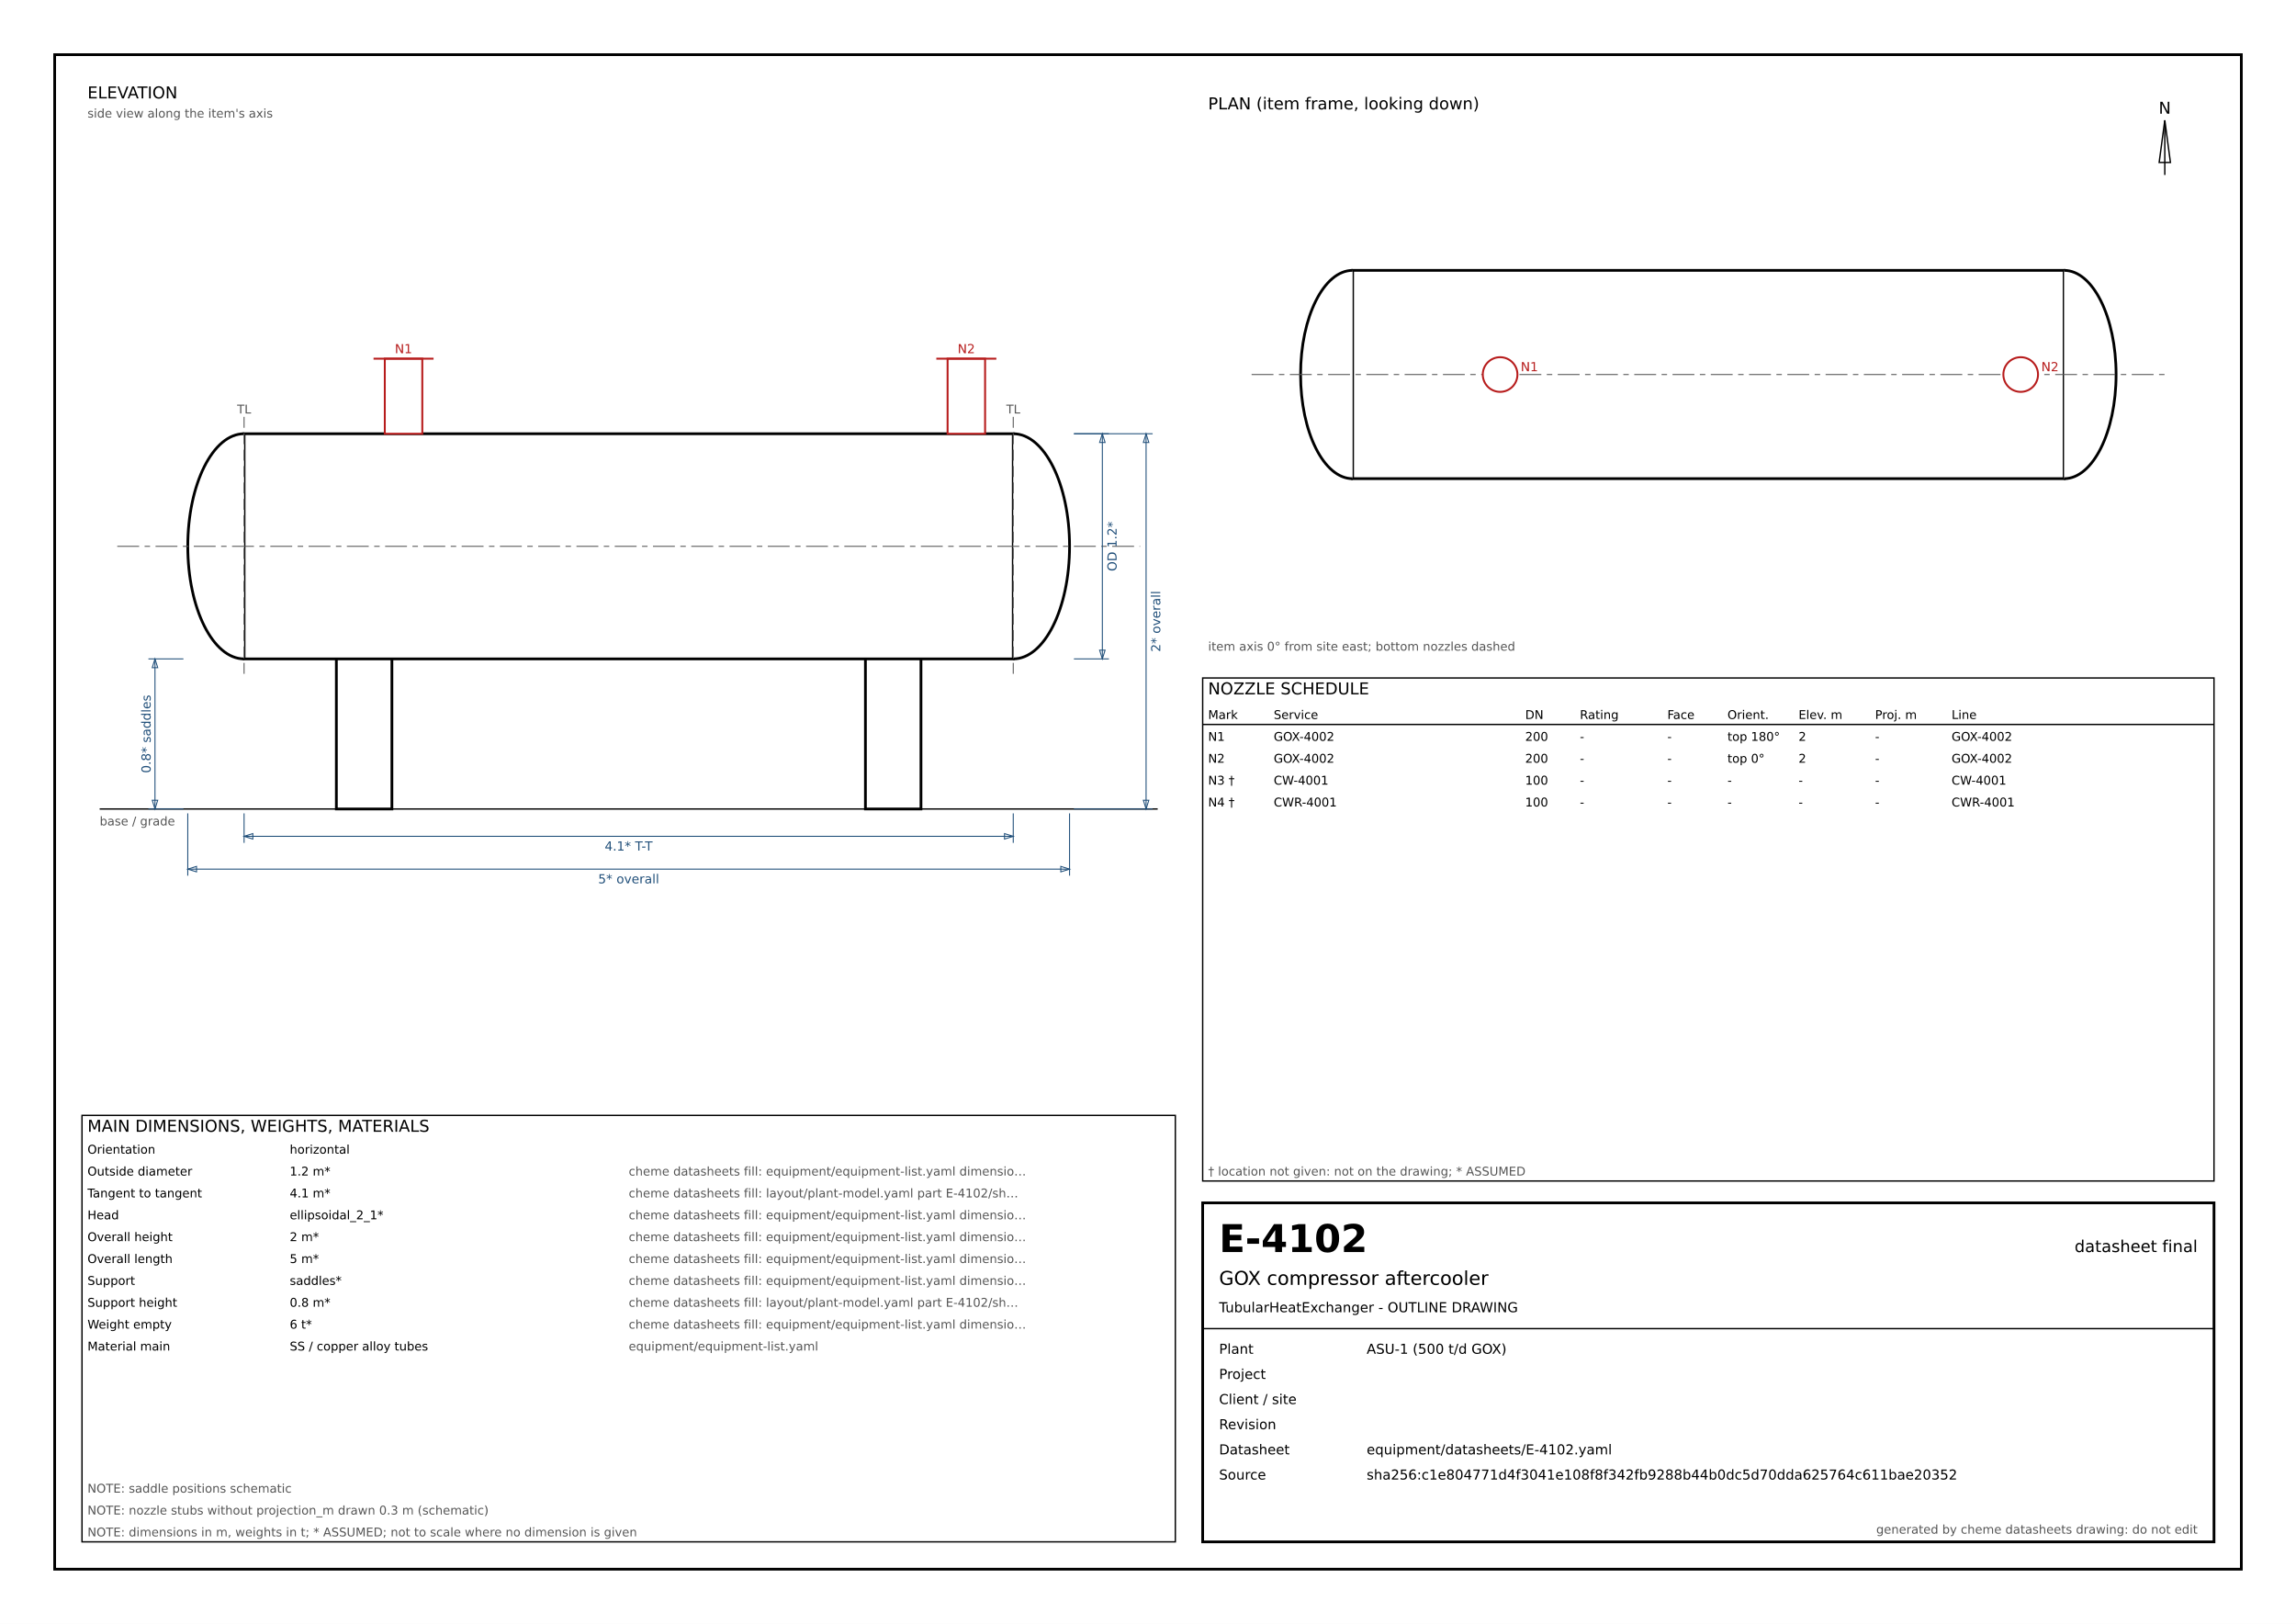
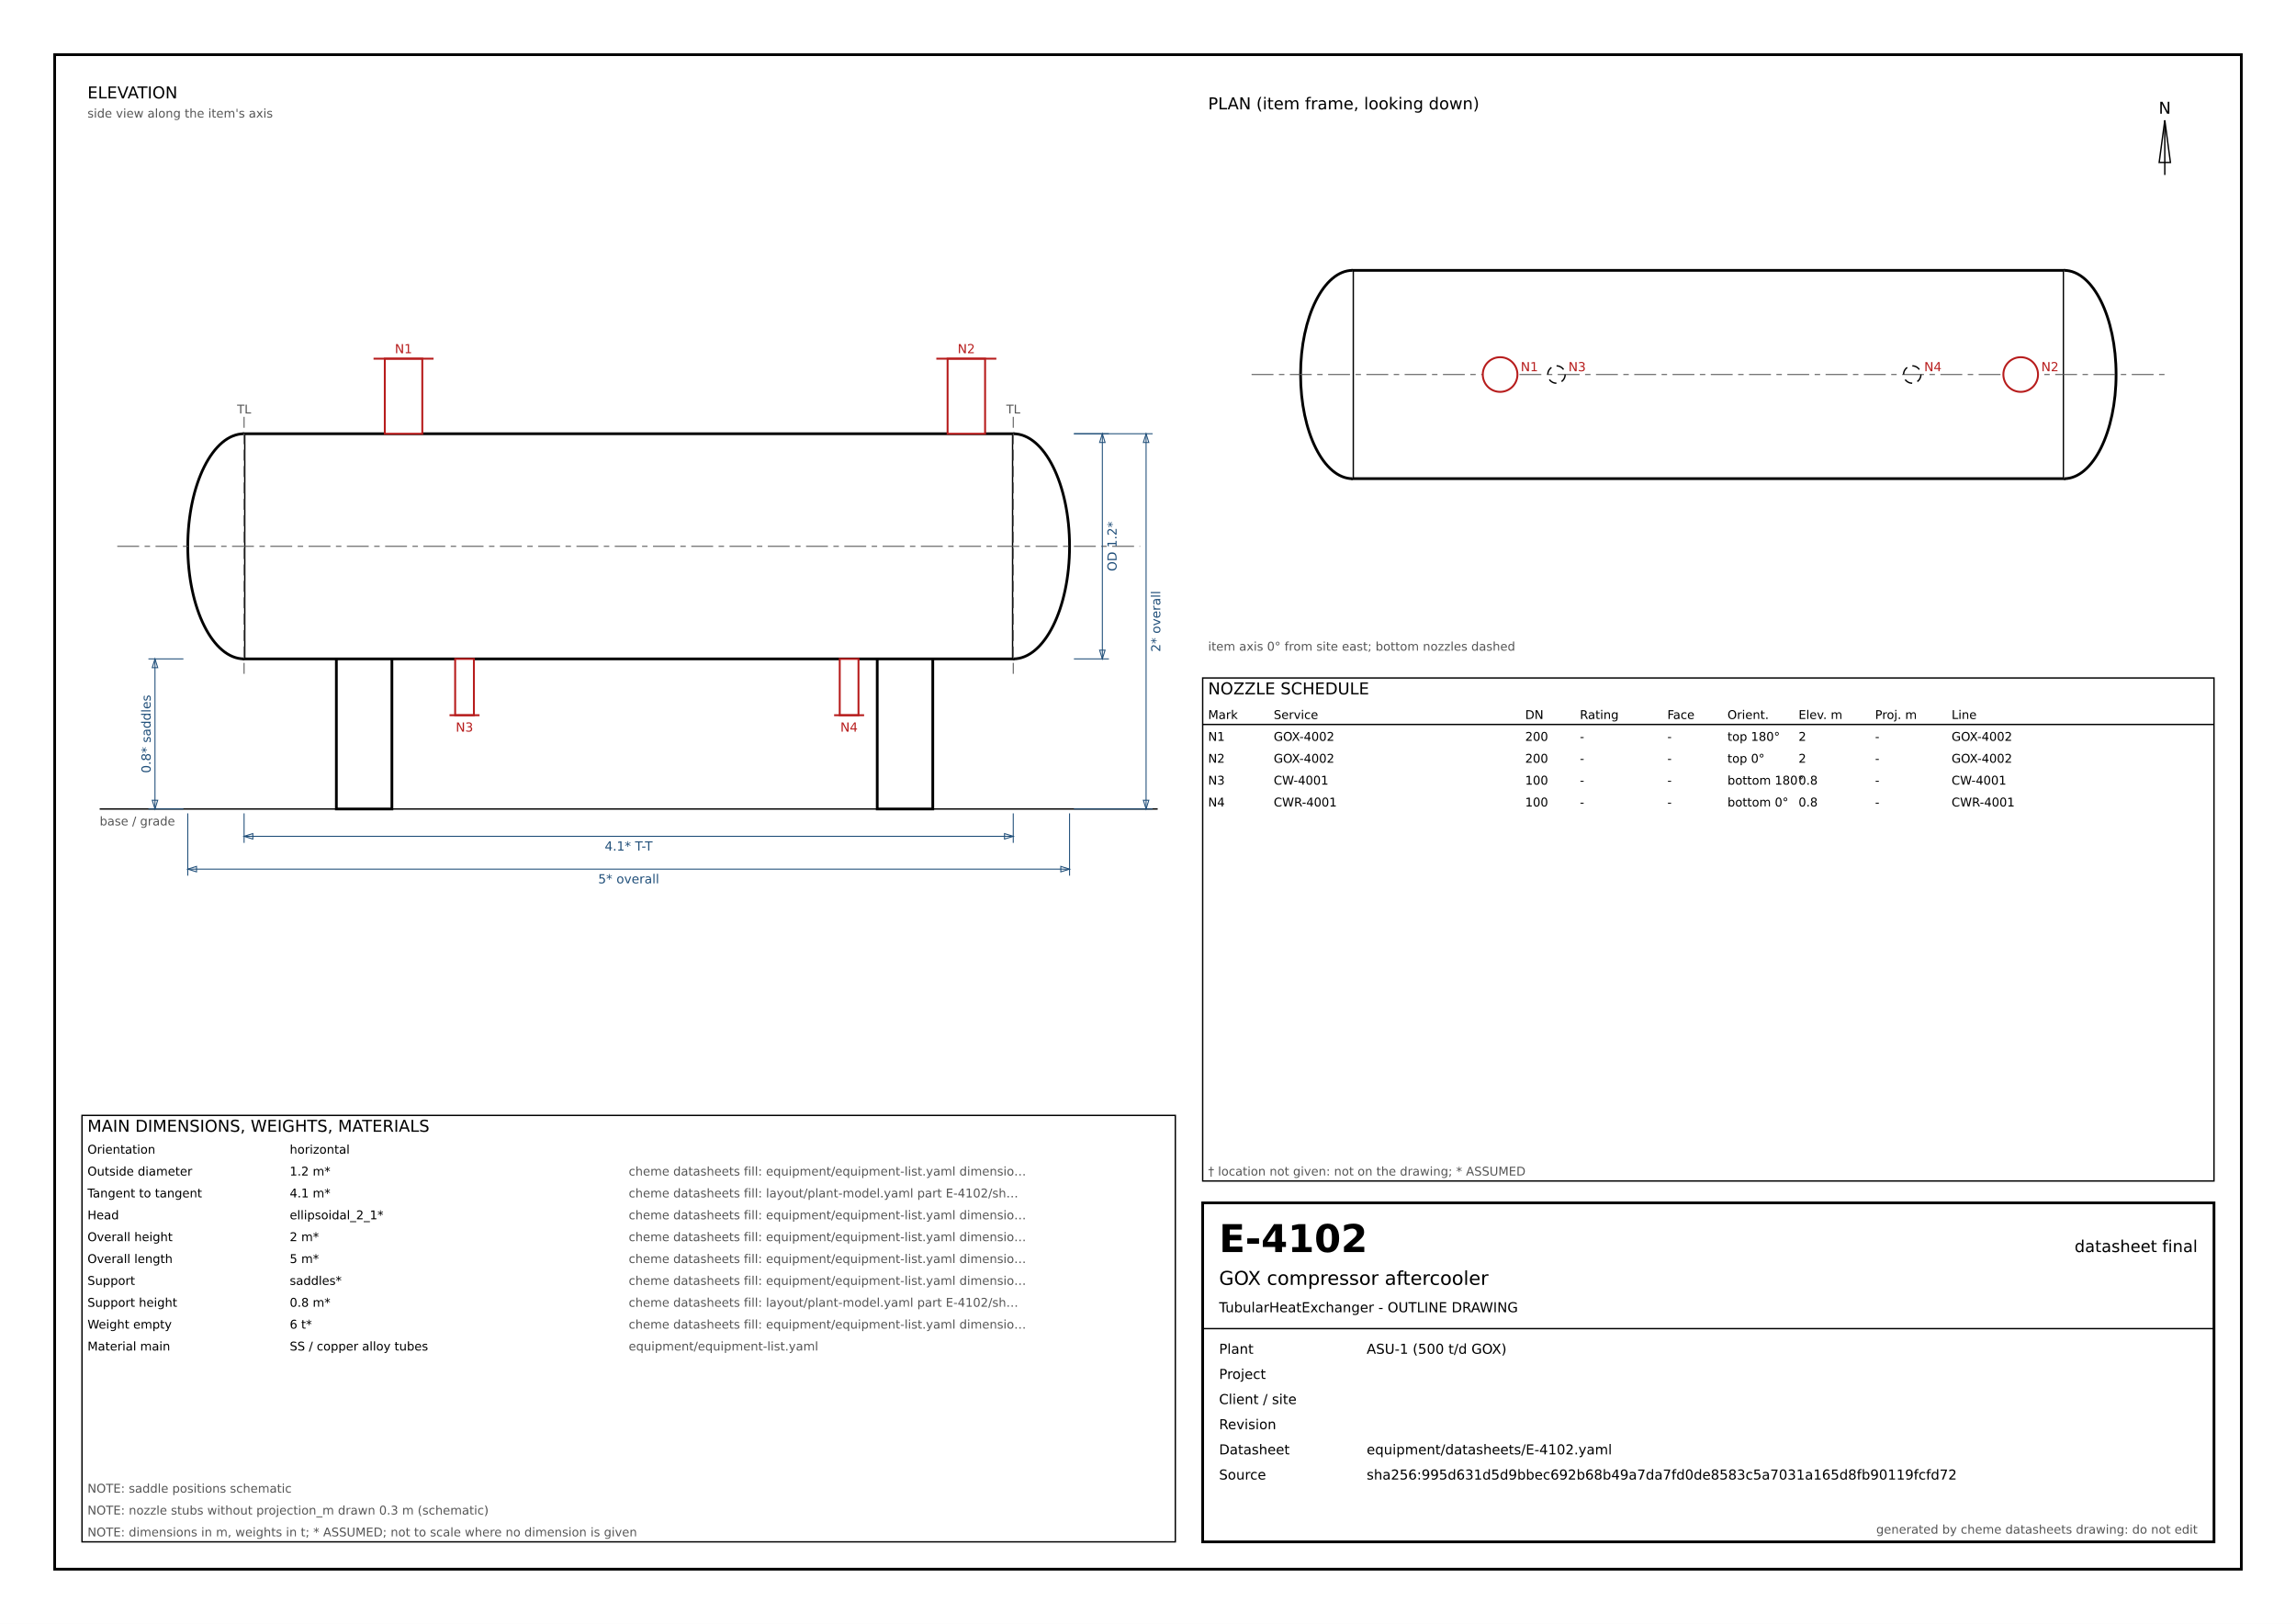
<svg xmlns="http://www.w3.org/2000/svg" width="420mm" height="297mm" viewBox="0 0 420 297">
  <style>
.frame{fill:none;stroke:#000;stroke-width:0.5}
.thin{fill:none;stroke:#000;stroke-width:0.25}
.outline{fill:#fff;stroke:#000;stroke-width:0.5}
.hidden{fill:none;stroke:#000;stroke-width:0.25;stroke-dasharray:1.5 1}
.centre{fill:none;stroke:#555;stroke-width:0.18;stroke-dasharray:4 1 1 1}
.tl{fill:none;stroke:#555;stroke-width:0.18;stroke-dasharray:2 1}
.dim{fill:none;stroke:#1f4e79;stroke-width:0.18}
.nozzle{fill:#fff;stroke:#b71c1c;stroke-width:0.35}
.section{fill:none;stroke:#2e7d32;stroke-width:0.25;stroke-dasharray:2 1}
text{font-family:'DejaVu Sans',Arial,Helvetica,sans-serif;fill:#000}
.t2{font-size:2.2px}.t25{font-size:2.5px}.t3{font-size:3px}.t35{font-size:3.5px}
.t5{font-size:5px;font-weight:bold}.t7{font-size:7px;font-weight:bold}
.dimt{font-size:2.3px;fill:#1f4e79}.nt{font-size:2.3px;fill:#b71c1c}
.note{font-size:2.2px;fill:#555}
.draft{font-size:40px;font-weight:bold;fill:#c62828;fill-opacity:0.12}
</style>
  <rect x="0" y="0" width="420" height="297" fill="#fff" />
  <rect x="10" y="10" width="400" height="277" class="frame" />
  <text x="16" y="18" class="t3" text-anchor="start">ELEVATION</text>
  <rect x="61.53" y="114.33" width="10.16" height="33.63" class="outline" />
-   <rect x="158.31" y="114.33" width="10.16" height="33.63" class="outline" />
+   <rect x="160.47" y="114.33" width="10.16" height="33.63" class="outline" />
  <rect x="44.65" y="79.33" width="140.7" height="41.18" class="outline" />
  <path d="M44.65,79.33 A10.3,20.59 0 0 0 44.65,120.51" class="outline" />
  <path d="M185.35,79.33 A10.3,20.59 0 0 1 185.35,120.51" class="outline" />
  <line x1="44.65" y1="76.24" x2="44.65" y2="123.6" class="tl" />
  <text x="44.65" y="75.62" class="note" text-anchor="middle">TL</text>
  <line x1="185.35" y1="76.24" x2="185.35" y2="123.6" class="tl" />
  <text x="185.35" y="75.62" class="note" text-anchor="middle">TL</text>
  <line x1="21.45" y1="99.92" x2="208.55" y2="99.92" class="centre" />
  <line x1="18.23" y1="147.96" x2="211.77" y2="147.96" class="thin" />
  <text x="18.23" y="150.96" class="note" text-anchor="start">base / grade</text>
  <line x1="34.35" y1="148.76" x2="34.35" y2="160.16" class="dim" />
  <line x1="195.65" y1="148.76" x2="195.65" y2="160.16" class="dim" />
  <line x1="34.35" y1="158.96" x2="195.65" y2="158.96" class="dim" />
  <path d="M34.35,158.96 l1.6,0.5 l0,-1 z" class="dim" />
  <path d="M195.65,158.96 l-1.6,0.5 l0,-1 z" class="dim" />
  <text x="115" y="161.56" class="dimt" text-anchor="middle">5* overall</text>
  <line x1="44.65" y1="148.76" x2="44.65" y2="154.16" class="dim" />
  <line x1="185.35" y1="148.76" x2="185.35" y2="154.16" class="dim" />
  <line x1="44.65" y1="152.96" x2="185.35" y2="152.96" class="dim" />
  <path d="M44.65,152.96 l1.6,0.5 l0,-1 z" class="dim" />
  <path d="M185.35,152.96 l-1.6,0.5 l0,-1 z" class="dim" />
  <text x="115" y="155.56" class="dimt" text-anchor="middle">4.1* T-T</text>
  <line x1="196.45" y1="120.51" x2="202.85" y2="120.51" class="dim" />
  <line x1="196.45" y1="79.33" x2="202.85" y2="79.33" class="dim" />
  <line x1="201.65" y1="120.51" x2="201.65" y2="79.33" class="dim" />
  <path d="M201.65,120.51 l0.5,-1.6 l-1,0 z" class="dim" />
  <path d="M201.65,79.33 l0.5,1.6 l-1,0 z" class="dim" />
  <text x="204.25" y="99.92" class="dimt" text-anchor="middle" transform="rotate(-90 204.25 99.92)">OD 1.2*</text>
  <line x1="196.45" y1="147.96" x2="210.85" y2="147.96" class="dim" />
  <line x1="196.45" y1="79.33" x2="210.85" y2="79.33" class="dim" />
  <line x1="209.65" y1="147.96" x2="209.65" y2="79.33" class="dim" />
  <path d="M209.65,147.96 l0.5,-1.6 l-1,0 z" class="dim" />
  <path d="M209.65,79.33 l0.5,1.6 l-1,0 z" class="dim" />
  <text x="212.25" y="113.65" class="dimt" text-anchor="middle" transform="rotate(-90 212.25 113.65)">2* overall</text>
  <line x1="33.55" y1="147.96" x2="27.15" y2="147.96" class="dim" />
  <line x1="33.55" y1="120.51" x2="27.15" y2="120.51" class="dim" />
  <line x1="28.35" y1="147.96" x2="28.35" y2="120.51" class="dim" />
  <path d="M28.35,147.96 l0.5,-1.6 l-1,0 z" class="dim" />
  <path d="M28.35,120.51 l0.5,1.6 l-1,0 z" class="dim" />
  <text x="27.55" y="134.24" class="dimt" text-anchor="middle" transform="rotate(-90 27.55 134.24)">0.8* saddles</text>
  <rect x="70.39" y="65.6" width="6.86" height="13.73" class="nozzle" />
  <line x1="68.33" y1="65.6" x2="79.31" y2="65.6" class="nozzle" />
  <rect x="173.34" y="65.6" width="6.86" height="13.73" class="nozzle" />
  <line x1="171.28" y1="65.6" x2="182.26" y2="65.6" class="nozzle" />
+   <rect x="83.26" y="120.51" width="3.43" height="10.3" class="nozzle" />
+   <line x1="82.23" y1="130.81" x2="87.72" y2="130.81" class="nozzle" />
+   <rect x="153.61" y="120.51" width="3.43" height="10.3" class="nozzle" />
+   <line x1="152.58" y1="130.81" x2="158.07" y2="130.81" class="nozzle" />
  <text x="73.82" y="64.6" class="nt" text-anchor="middle">N1</text>
  <text x="176.77" y="64.6" class="nt" text-anchor="middle">N2</text>
+   <text x="84.97" y="133.81" class="nt" text-anchor="middle">N3</text>
+   <text x="155.32" y="133.81" class="nt" text-anchor="middle">N4</text>
  <rect x="247.43" y="49.45" width="130.15" height="38.09" class="outline" />
  <path d="M247.43,49.45 A9.52,19.05 0 0 0 247.43,87.55" class="outline" />
  <path d="M377.57,49.45 A9.52,19.05 0 0 1 377.57,87.55" class="outline" />
  <line x1="228.95" y1="68.5" x2="396.05" y2="68.5" class="centre" />
  <circle cx="274.41" cy="68.5" r="3.17" class="nozzle" />
  <circle cx="369.64" cy="68.5" r="3.17" class="nozzle" />
+   <circle cx="284.72" cy="68.5" r="1.59" class="hidden" />
+   <circle cx="349.8" cy="68.5" r="1.59" class="hidden" />
  <text x="278.18" y="67.9" class="nt" text-anchor="start">N1</text>
  <text x="373.41" y="67.9" class="nt" text-anchor="start">N2</text>
+   <text x="286.91" y="67.9" class="nt" text-anchor="start">N3</text>
+   <text x="351.99" y="67.9" class="nt" text-anchor="start">N4</text>
  <line x1="396" y1="32" x2="396" y2="22" class="thin" />
  <path d="M396,22 L394.97,29.71 L397.03,29.71 z" class="thin" />
  <text x="396" y="20.8" class="t3" text-anchor="middle">N</text>
  <text x="221" y="20" class="t3" text-anchor="start">PLAN (item frame, looking down)</text>
  <text x="221" y="119" class="note" text-anchor="start">item axis 0° from site east; bottom nozzles dashed</text>
  <text x="16" y="21.5" class="note" text-anchor="start">side view along the item's axis</text>
  <text x="221" y="127" class="t3" text-anchor="start">NOZZLE SCHEDULE</text>
  <text x="221" y="131.5" class="t2" text-anchor="start">Mark</text>
  <text x="233" y="131.5" class="t2" text-anchor="start">Service</text>
  <text x="279" y="131.5" class="t2" text-anchor="start">DN</text>
  <text x="289" y="131.5" class="t2" text-anchor="start">Rating</text>
  <text x="305" y="131.5" class="t2" text-anchor="start">Face</text>
  <text x="316" y="131.5" class="t2" text-anchor="start">Orient.</text>
  <text x="329" y="131.5" class="t2" text-anchor="start">Elev. m</text>
  <text x="343" y="131.5" class="t2" text-anchor="start">Proj. m</text>
  <text x="357" y="131.5" class="t2" text-anchor="start">Line</text>
  <line x1="220" y1="132.5" x2="405" y2="132.5" class="thin" />
  <text x="221" y="135.5" class="t2" text-anchor="start">N1</text>
  <text x="233" y="135.5" class="t2" text-anchor="start">GOX-4002</text>
  <text x="279" y="135.5" class="t2" text-anchor="start">200</text>
  <text x="289" y="135.5" class="t2" text-anchor="start">-</text>
  <text x="305" y="135.5" class="t2" text-anchor="start">-</text>
  <text x="316" y="135.5" class="t2" text-anchor="start">top 180°</text>
  <text x="329" y="135.5" class="t2" text-anchor="start">2</text>
  <text x="343" y="135.5" class="t2" text-anchor="start">-</text>
  <text x="357" y="135.5" class="t2" text-anchor="start">GOX-4002</text>
  <text x="221" y="139.5" class="t2" text-anchor="start">N2</text>
  <text x="233" y="139.5" class="t2" text-anchor="start">GOX-4002</text>
  <text x="279" y="139.5" class="t2" text-anchor="start">200</text>
  <text x="289" y="139.5" class="t2" text-anchor="start">-</text>
  <text x="305" y="139.5" class="t2" text-anchor="start">-</text>
  <text x="316" y="139.5" class="t2" text-anchor="start">top 0°</text>
  <text x="329" y="139.5" class="t2" text-anchor="start">2</text>
  <text x="343" y="139.5" class="t2" text-anchor="start">-</text>
  <text x="357" y="139.5" class="t2" text-anchor="start">GOX-4002</text>
-   <text x="221" y="143.5" class="t2" text-anchor="start">N3 †</text>
+   <text x="221" y="143.5" class="t2" text-anchor="start">N3</text>
  <text x="233" y="143.5" class="t2" text-anchor="start">CW-4001</text>
  <text x="279" y="143.5" class="t2" text-anchor="start">100</text>
  <text x="289" y="143.5" class="t2" text-anchor="start">-</text>
  <text x="305" y="143.5" class="t2" text-anchor="start">-</text>
-   <text x="316" y="143.5" class="t2" text-anchor="start">-</text>
-   <text x="329" y="143.5" class="t2" text-anchor="start">-</text>
+   <text x="316" y="143.5" class="t2" text-anchor="start">bottom 180°</text>
+   <text x="329" y="143.5" class="t2" text-anchor="start">0.8</text>
  <text x="343" y="143.5" class="t2" text-anchor="start">-</text>
  <text x="357" y="143.5" class="t2" text-anchor="start">CW-4001</text>
-   <text x="221" y="147.5" class="t2" text-anchor="start">N4 †</text>
+   <text x="221" y="147.5" class="t2" text-anchor="start">N4</text>
  <text x="233" y="147.5" class="t2" text-anchor="start">CWR-4001</text>
  <text x="279" y="147.5" class="t2" text-anchor="start">100</text>
  <text x="289" y="147.5" class="t2" text-anchor="start">-</text>
  <text x="305" y="147.5" class="t2" text-anchor="start">-</text>
-   <text x="316" y="147.5" class="t2" text-anchor="start">-</text>
-   <text x="329" y="147.5" class="t2" text-anchor="start">-</text>
+   <text x="316" y="147.5" class="t2" text-anchor="start">bottom 0°</text>
+   <text x="329" y="147.5" class="t2" text-anchor="start">0.8</text>
  <text x="343" y="147.5" class="t2" text-anchor="start">-</text>
  <text x="357" y="147.5" class="t2" text-anchor="start">CWR-4001</text>
  <text x="221" y="215" class="note" text-anchor="start">† location not given: not on the drawing; * ASSUMED</text>
  <rect x="220" y="124" width="185" height="92" class="thin" />
  <text x="16" y="207" class="t3" text-anchor="start">MAIN DIMENSIONS, WEIGHTS, MATERIALS</text>
  <text x="16" y="211" class="t2" text-anchor="start">Orientation</text>
  <text x="53" y="211" class="t2" text-anchor="start">horizontal</text>
  <text x="115" y="211" class="note" text-anchor="start" />
  <text x="16" y="215" class="t2" text-anchor="start">Outside diameter</text>
  <text x="53" y="215" class="t2" text-anchor="start">1.2 m*</text>
  <text x="115" y="215" class="note" text-anchor="start">cheme datasheets fill: equipment/equipment-list.yaml dimensio…</text>
  <text x="16" y="219" class="t2" text-anchor="start">Tangent to tangent</text>
  <text x="53" y="219" class="t2" text-anchor="start">4.1 m*</text>
  <text x="115" y="219" class="note" text-anchor="start">cheme datasheets fill: layout/plant-model.yaml part E-4102/sh…</text>
  <text x="16" y="223" class="t2" text-anchor="start">Head</text>
  <text x="53" y="223" class="t2" text-anchor="start">ellipsoidal_2_1*</text>
  <text x="115" y="223" class="note" text-anchor="start">cheme datasheets fill: equipment/equipment-list.yaml dimensio…</text>
  <text x="16" y="227" class="t2" text-anchor="start">Overall height</text>
  <text x="53" y="227" class="t2" text-anchor="start">2 m*</text>
  <text x="115" y="227" class="note" text-anchor="start">cheme datasheets fill: equipment/equipment-list.yaml dimensio…</text>
  <text x="16" y="231" class="t2" text-anchor="start">Overall length</text>
  <text x="53" y="231" class="t2" text-anchor="start">5 m*</text>
  <text x="115" y="231" class="note" text-anchor="start">cheme datasheets fill: equipment/equipment-list.yaml dimensio…</text>
  <text x="16" y="235" class="t2" text-anchor="start">Support</text>
  <text x="53" y="235" class="t2" text-anchor="start">saddles*</text>
  <text x="115" y="235" class="note" text-anchor="start">cheme datasheets fill: equipment/equipment-list.yaml dimensio…</text>
  <text x="16" y="239" class="t2" text-anchor="start">Support height</text>
  <text x="53" y="239" class="t2" text-anchor="start">0.8 m*</text>
  <text x="115" y="239" class="note" text-anchor="start">cheme datasheets fill: layout/plant-model.yaml part E-4102/sh…</text>
  <text x="16" y="243" class="t2" text-anchor="start">Weight empty</text>
  <text x="53" y="243" class="t2" text-anchor="start">6 t*</text>
  <text x="115" y="243" class="note" text-anchor="start">cheme datasheets fill: equipment/equipment-list.yaml dimensio…</text>
  <text x="16" y="247" class="t2" text-anchor="start">Material main</text>
  <text x="53" y="247" class="t2" text-anchor="start">SS / copper alloy tubes</text>
  <text x="115" y="247" class="note" text-anchor="start">equipment/equipment-list.yaml</text>
  <text x="16" y="273" class="note" text-anchor="start">NOTE: saddle positions schematic</text>
  <text x="16" y="277" class="note" text-anchor="start">NOTE: nozzle stubs without projection_m drawn 0.3 m (schematic)</text>
  <text x="16" y="281" class="note" text-anchor="start">NOTE: dimensions in m, weights in t; * ASSUMED; not to scale where no dimension is given</text>
  <rect x="15" y="204" width="200" height="78" class="thin" />
  <rect x="220" y="220" width="185" height="62" class="frame" />
  <text x="223" y="229" class="t7" text-anchor="start">E-4102</text>
  <text x="223" y="235" class="t35" text-anchor="start">GOX compressor aftercooler</text>
  <text x="223" y="240" class="t25" text-anchor="start">TubularHeatExchanger - OUTLINE DRAWING</text>
  <line x1="220" y1="243" x2="405" y2="243" class="thin" />
  <text x="223" y="247.6" class="t25" text-anchor="start">Plant</text>
  <text x="250" y="247.6" class="t25" text-anchor="start">ASU-1 (500 t/d GOX)</text>
  <text x="223" y="252.2" class="t25" text-anchor="start">Project</text>
  <text x="250" y="252.2" class="t25" text-anchor="start" />
  <text x="223" y="256.8" class="t25" text-anchor="start">Client / site</text>
  <text x="250" y="256.8" class="t25" text-anchor="start" />
  <text x="223" y="261.4" class="t25" text-anchor="start">Revision</text>
  <text x="250" y="261.4" class="t25" text-anchor="start" />
  <text x="223" y="266" class="t25" text-anchor="start">Datasheet</text>
  <text x="250" y="266" class="t25" text-anchor="start">equipment/datasheets/E-4102.yaml</text>
  <text x="223" y="270.6" class="t25" text-anchor="start">Source</text>
-   <text x="250" y="270.6" class="t25" text-anchor="start">sha256:c1e804771d4f3041e108f8f342fb9288b44b0dc5d70dda625764c611bae20352</text>
+   <text x="250" y="270.6" class="t25" text-anchor="start">sha256:995d631d5d9bbec692b68b49a7da7fd0de8583c5a7031a165d8fb90119fcfd72</text>
  <text x="402" y="229" class="t3" text-anchor="end">datasheet final</text>
  <text x="402" y="280.5" class="note" text-anchor="end">generated by cheme datasheets drawing: do not edit</text>
</svg>
